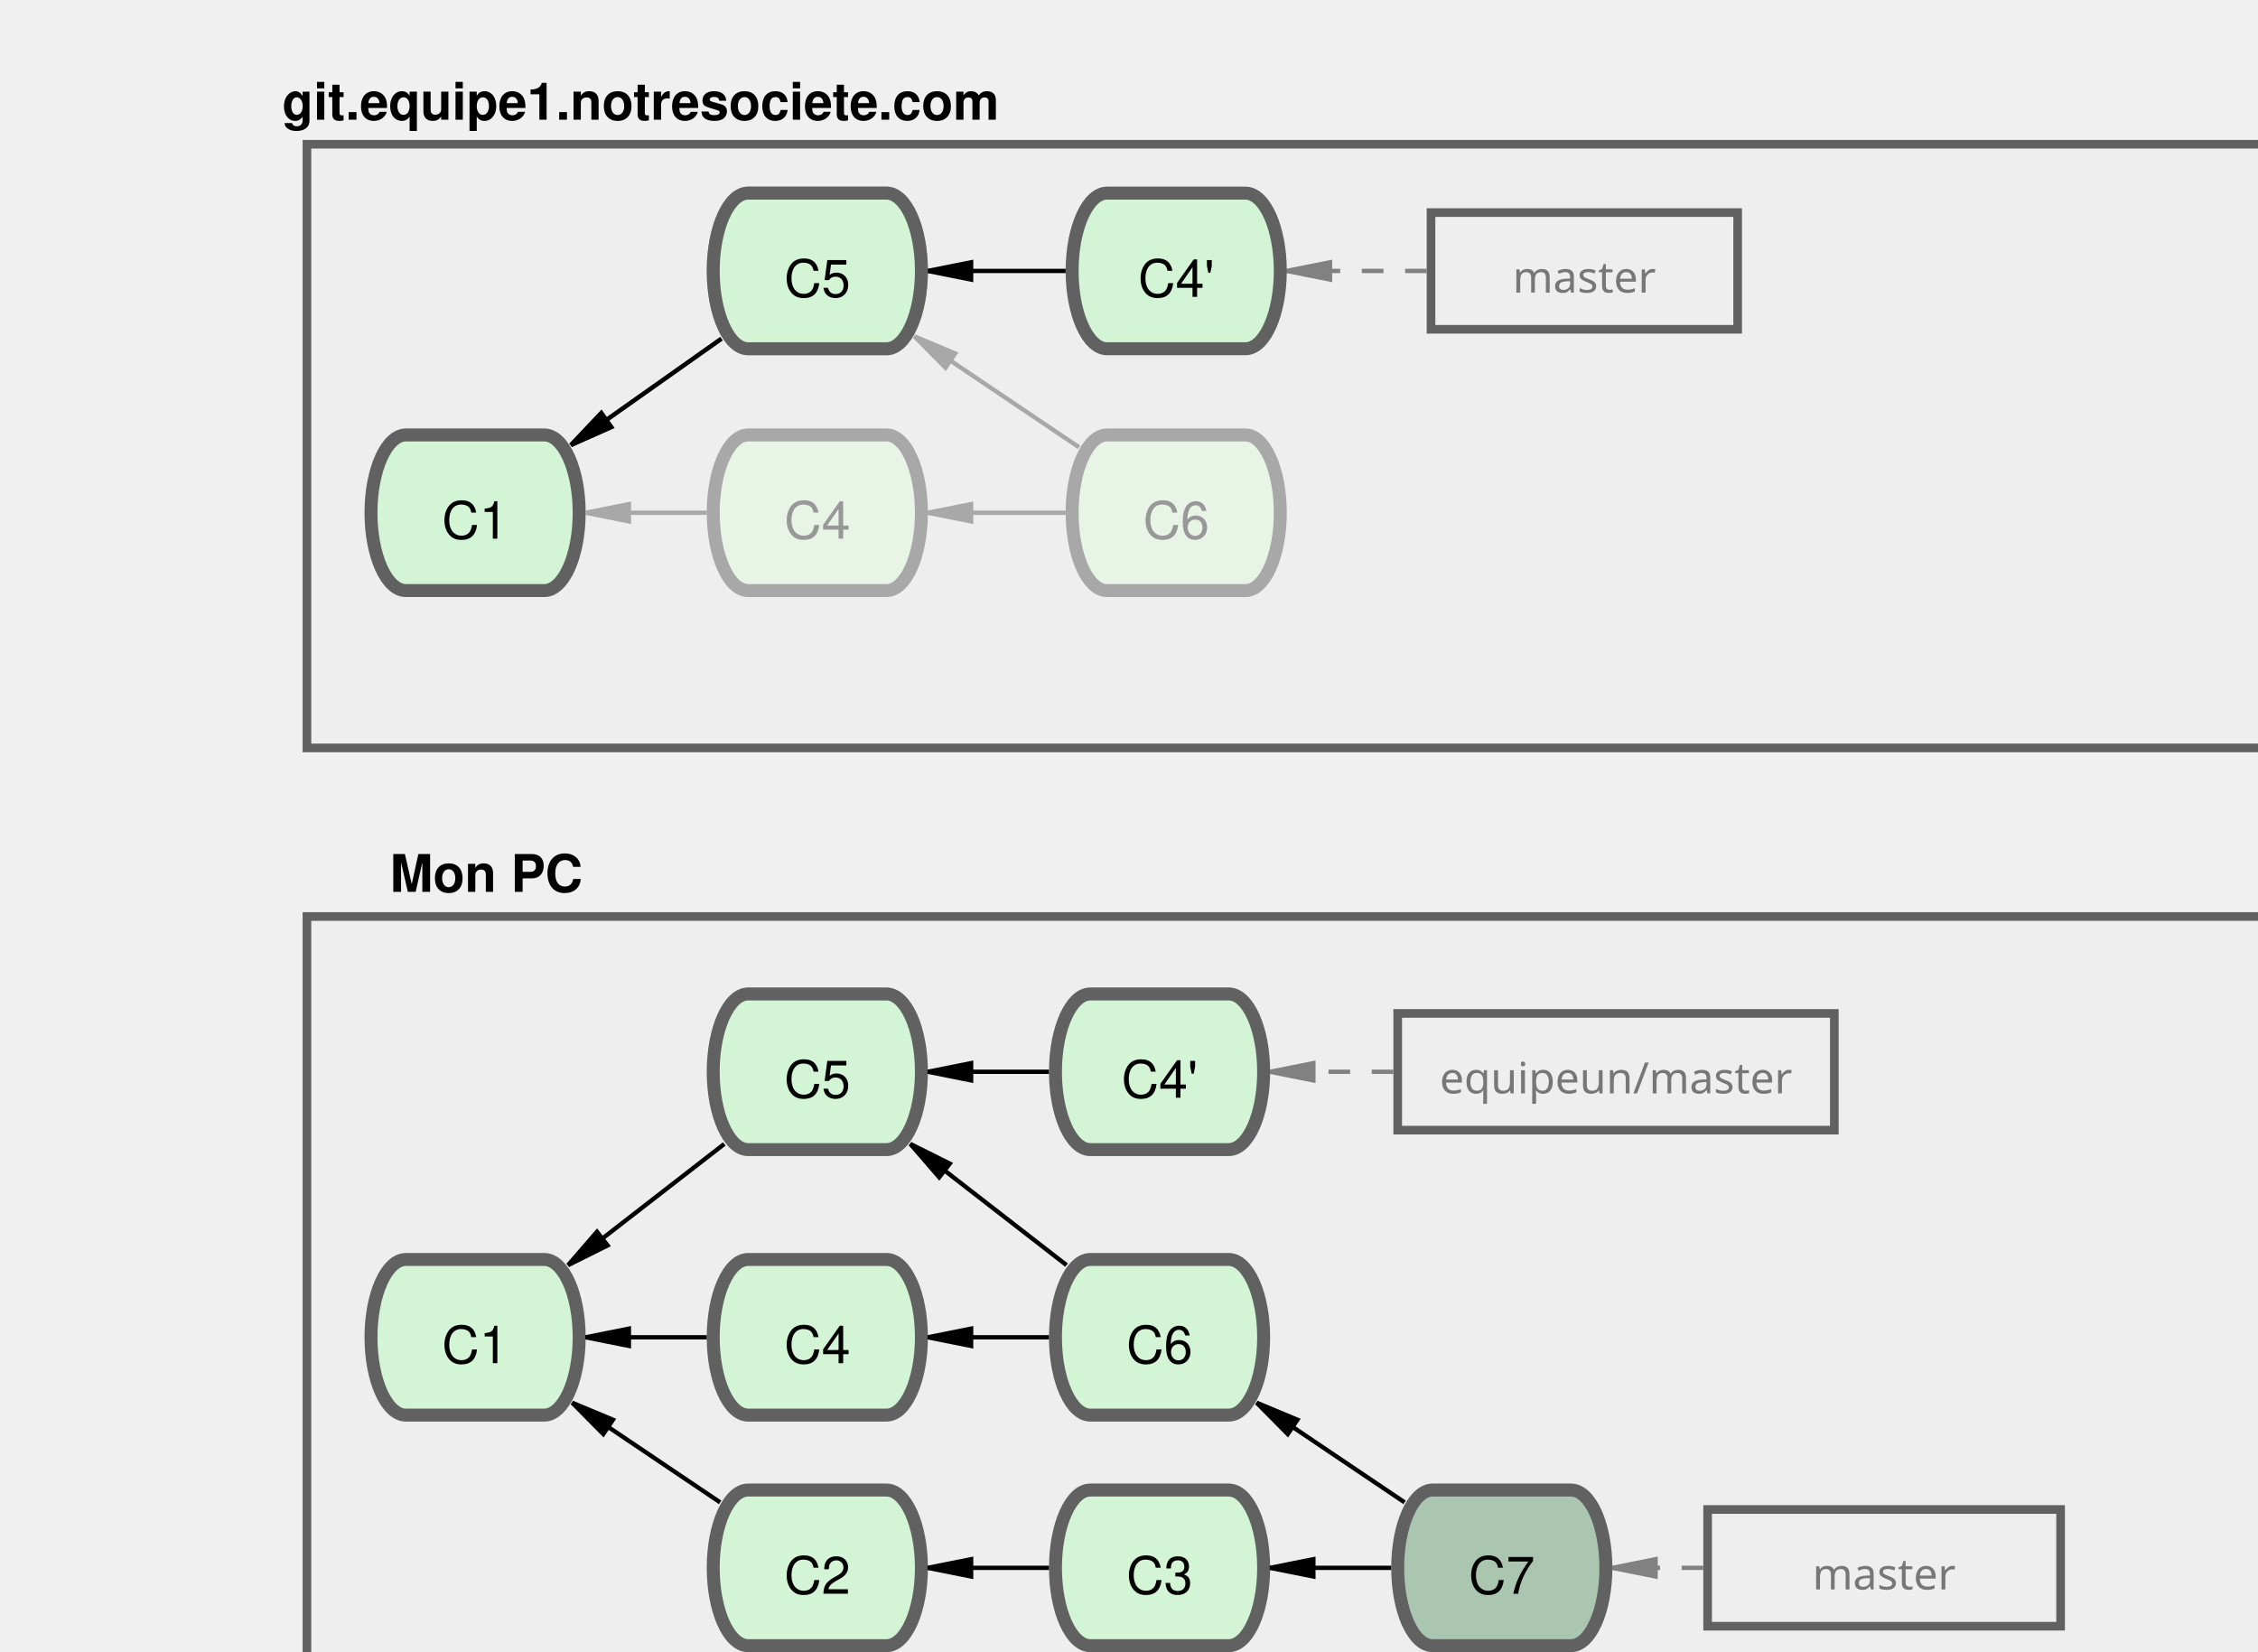
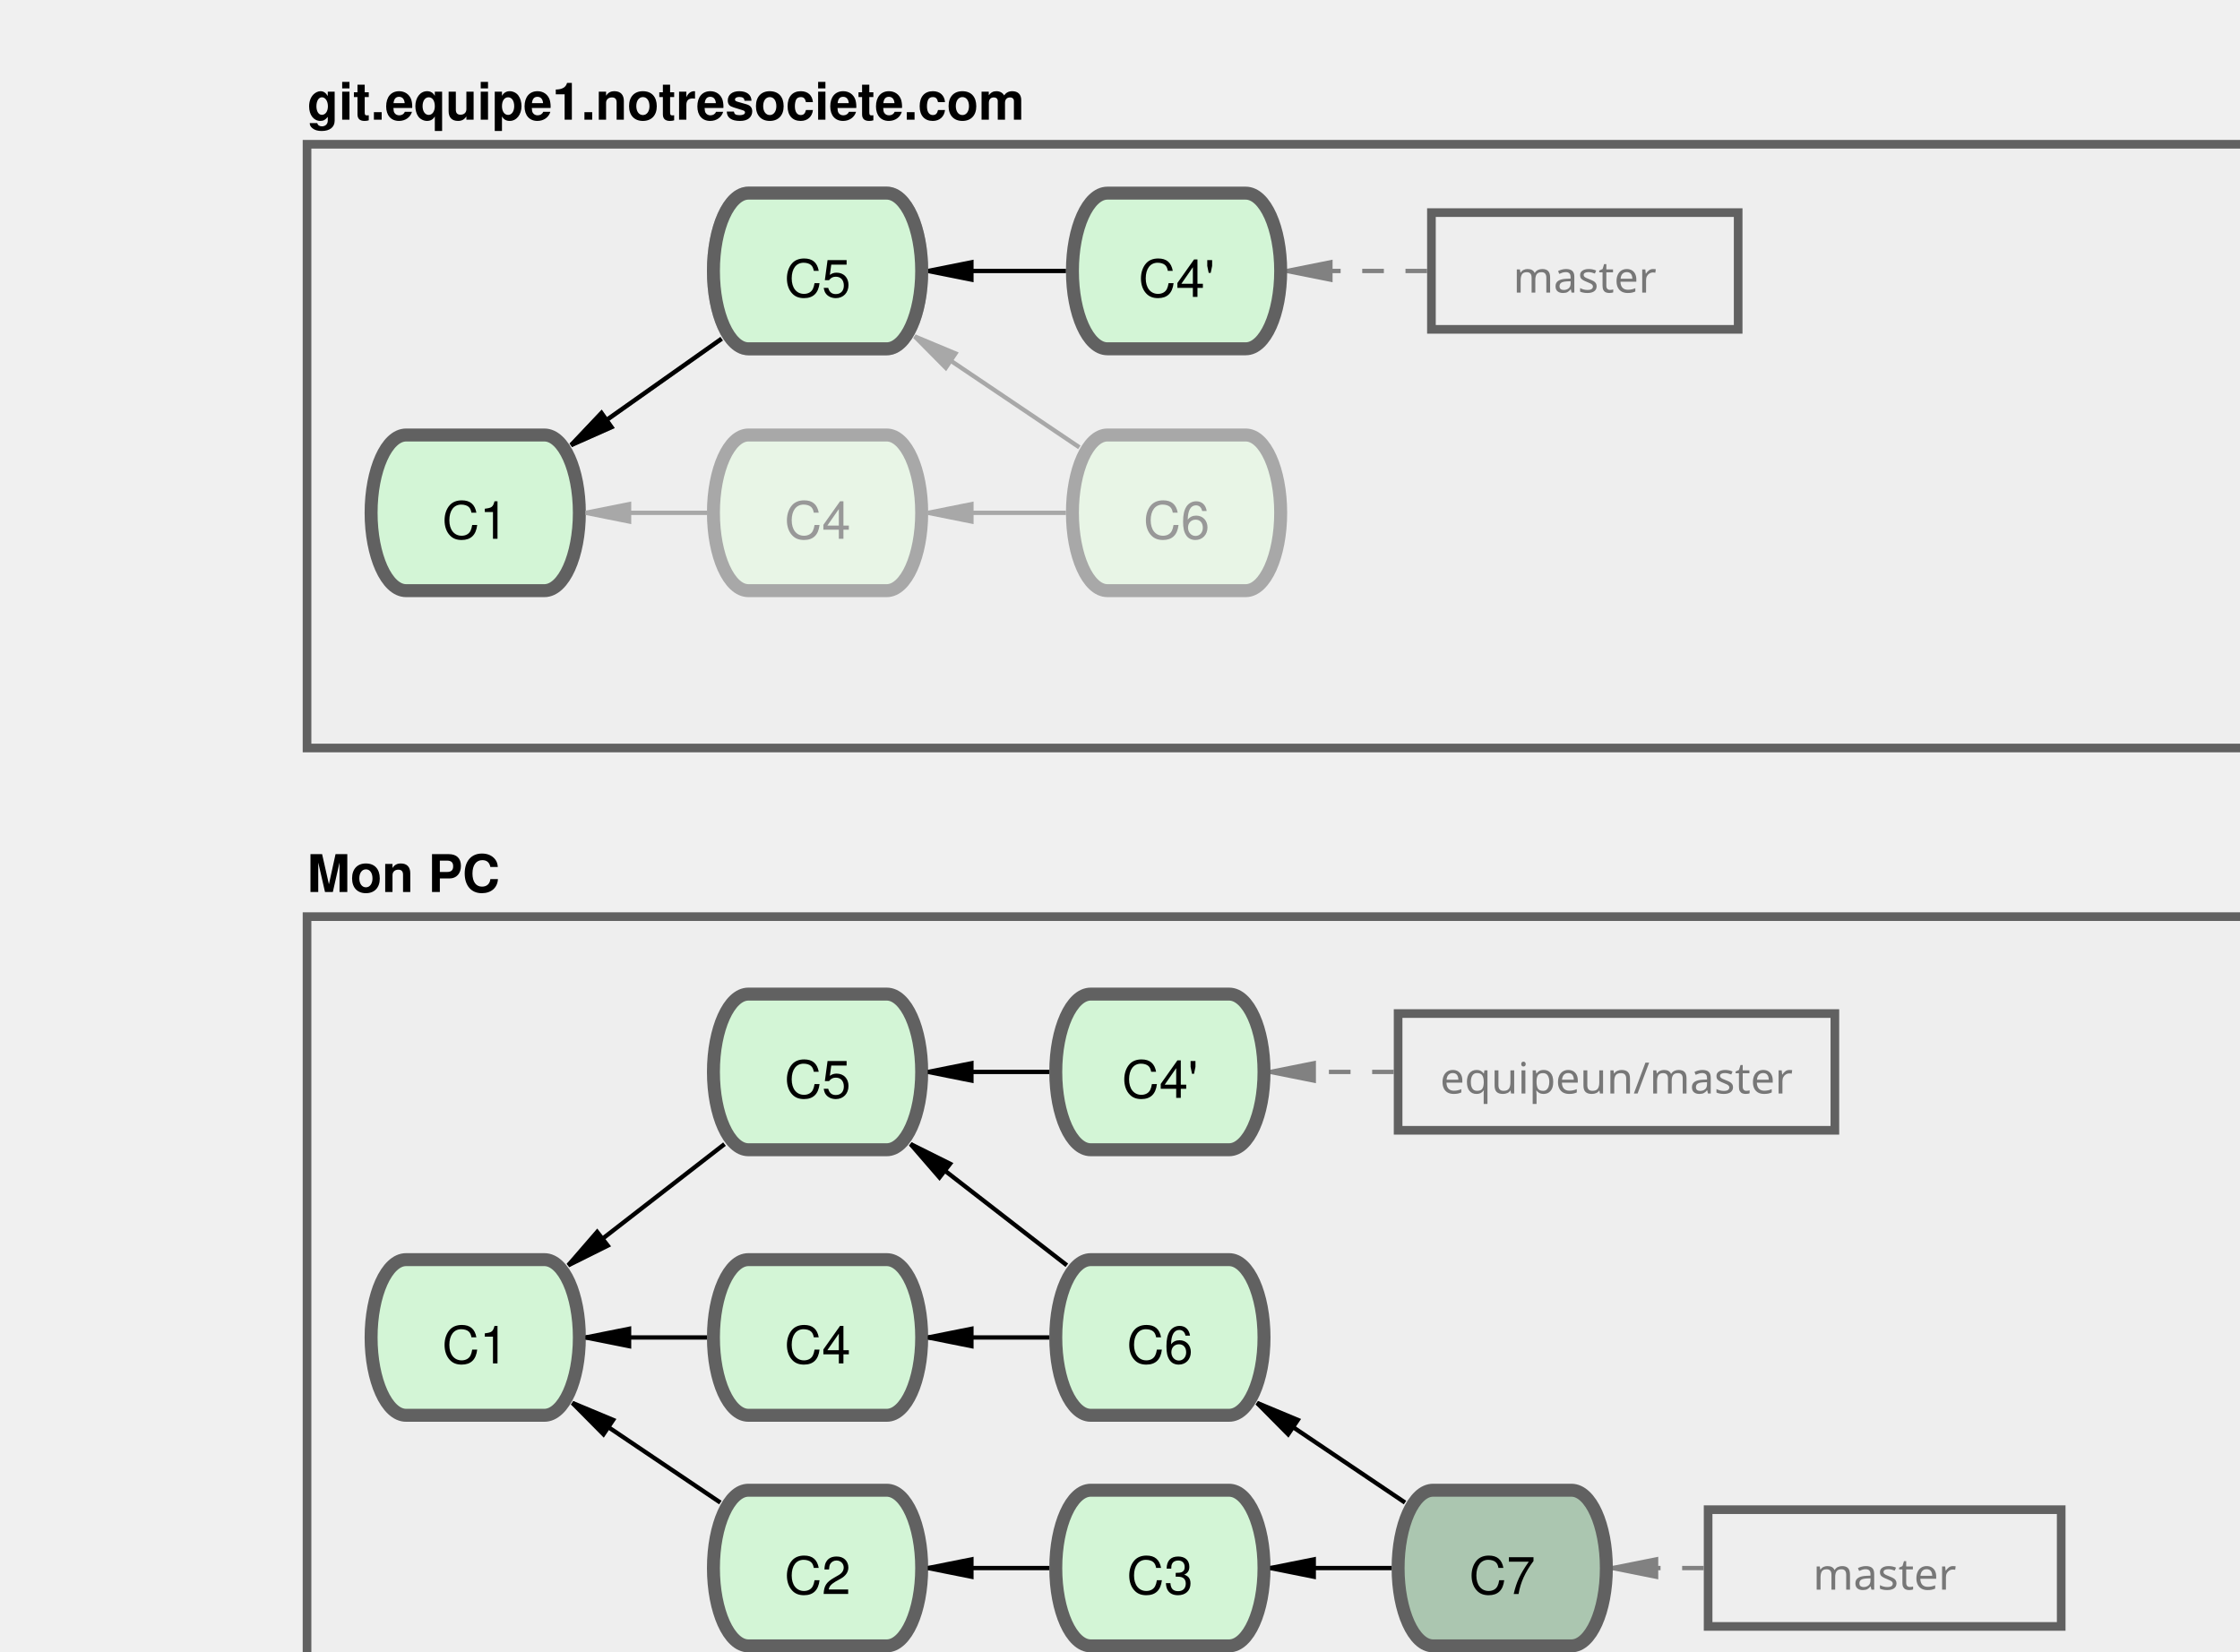
<svg xmlns="http://www.w3.org/2000/svg">
  <defs>
    <marker id="Arrow1Lend" orient="auto" refX="0.0" refY="0.0" style="overflow:visible;">
      <path d="M -10,0.0 L -10.0,-2.0 L 0.0,0.0 L -10.0,2.0 z " id="path3666" style="fill-rule:evenodd;stroke:#000000;stroke-width:1.0px;marker-start:none;" />
      <marker id="Arrow1Lend_818181" orient="auto" refX="0.0" refY="0.0" style="overflow:visible;">
        <path d="M -10,0.0 L -10.0,-2.0 L 0.0,0.0 L -10.0,2.0 z " id="path3666" style="fill-rule:evenodd;stroke:#000000;stroke-width:1.0px;marker-start:none;fill:#818181;stroke:#818181" />
      </marker>
      <marker id="Arrow1Lend_a8a8a8" orient="auto" refX="0.0" refY="0.0" style="overflow:visible;">
        <path d="M -10,0.0 L -10.0,-2.0 L 0.0,0.0 L -10.0,2.0 z " id="path3666" style="fill-rule:evenodd;stroke:#000000;stroke-width:1.0px;marker-start:none;fill:#a8a8a8;stroke:#a8a8a8" />
      </marker>
    </marker>
  </defs>
  <g style="stroke:#000000;fill:#fff">
    <rect height="188.0" id="1351" style="stroke:#616161;stroke-width:2px;fill:#eeeeee" width="516.0" x="71.0" y="212.0" />
    <rect height="10.595" id="1353" style="stroke:none;fill:none" width="37.0" x="93.975" y="195.0" />
    <text id="1353_text" style="fill:#000000;stroke:#000000;stroke-width:0px;font-family: Helvetica;font-size:12px" x="93.975" y="195.0">
-       <tspan fill="#000000" font-family="Helvetica;,Sans-serif" font-size="12.0px" font-weight="bold" id="1353_line1" stroke="#000000" text-align="center" text-anchor="middle" x="112.475" y="206.298">Mon PC</tspan>
+       <tspan fill="#000000" font-family="Helvetica;,Sans-serif" font-size="12.0px" font-weight="bold" id="1353_line1" stroke="#000000" text-align="center" text-anchor="left" x="71.0" y="206.298">Mon PC</tspan>
    </text>
    <rect height="27.0" id="1357" style="stroke:#616161;stroke-width:2px;fill:#eeeeee" width="101.0" x="323.312" y="234.415" />
    <text id="1357_text" style="fill:#cccccc;stroke:#cccccc;stroke-width:0px;font-family: Luxi Sans;font-size:10px" x="323.312" y="234.415">
      <tspan fill="#777777" font-family="LucidaGrande;" font-size="10.0px" id="1357_line1" stroke="#777777" text-align="center" text-anchor="middle" x="373.812" y="252.915">equipeun/master</tspan>
    </text>
    <rect height="27.0" id="1364" style="stroke:#616161;stroke-width:2px;fill:#eeeeee" width="81.652" x="395.0" y="349.161" />
    <text id="1364_text" style="fill:#cccccc;stroke:#cccccc;stroke-width:0px;font-family: Luxi Sans;font-size:10px" x="395.0" y="349.161">
      <tspan fill="#777777" font-family="LucidaGrande;" font-size="10.0px" id="1364_line1" stroke="#777777" text-align="center" text-anchor="middle" x="435.826" y="367.661">master</tspan>
    </text>
    <rect height="36.0" id="1369" rx="8.085" ry="18.0" style="stroke:#616161;stroke-width:3px;fill:#d3f5d6" width="48.157" x="164.982" y="344.661" />
    <text id="1369_text" style="fill:#000000;stroke:#000000;stroke-width:0px;font-family: Helvetica;font-size:12px" x="164.982" y="344.661">
      <tspan fill="#000000" font-family="LucidaGrande;" font-size="12.0px" id="1369_line1" stroke="#000000" text-align="center" text-anchor="middle" x="189.061" y="368.661">C2</tspan>
    </text>
    <rect height="36.0" id="1370" rx="8.085" ry="18.0" style="stroke:#616161;stroke-width:3px;fill:#d3f5d6" width="48.157" x="244.147" y="344.661" />
    <text id="1370_text" style="fill:#000000;stroke:#000000;stroke-width:0px;font-family: Helvetica;font-size:12px" x="244.147" y="344.661">
      <tspan fill="#000000" font-family="LucidaGrande;" font-size="12.0px" id="1370_line1" stroke="#000000" text-align="center" text-anchor="middle" x="268.226" y="368.661">C3</tspan>
    </text>
    <path d="M 242.647,362.661 L 214.639,362.661" id="1371" style="marker-start:none;stroke:#000000;marker-end:url(#Arrow1Lend);fill:none" />
    <path d="M 322.312,247.915 L 293.805,247.915" id="1407" style="marker-start:none;stroke:#818181;marker-end:url(#Arrow1Lend_818181);stroke-dasharray:5 5;fill:none" />
    <path d="M 394.0,362.661 L 372.969,362.661" id="1408" style="marker-start:none;stroke:#818181;marker-end:url(#Arrow1Lend_818181);stroke-dasharray:5 5;fill:none" />
    <rect height="139.633" id="1350" style="stroke:#616161;stroke-width:2px;fill:#eeeeee" width="516.0" x="71.0" y="33.366" />
    <rect height="27.0" id="1344" style="stroke:#616161;stroke-width:2px;fill:#eeeeee" width="70.932" x="331.018" y="49.17" />
    <text id="1344_text" style="fill:#cccccc;stroke:#cccccc;stroke-width:0px;font-family: Luxi Sans;font-size:10px" x="331.018" y="49.17">
      <tspan fill="#777777" font-family="LucidaGrande;" font-size="10.0px" id="1344_line1" stroke="#777777" text-align="center" text-anchor="middle" x="366.484" y="67.67">master</tspan>
    </text>
    <rect height="3.368" id="1352" style="stroke:none;fill:none" width="36.334" x="130.0" y="20.0" />
    <text id="1352_text" style="fill:#000000;stroke:#000000;stroke-width:0px;font-family: Helvetica;font-size:12px" x="130.0" y="20.0">
-       <tspan fill="#000000" font-family="Helvetica;,Sans-serif" font-size="12.0px" font-weight="bold" id="1352_line1" stroke="#000000" text-align="center" text-anchor="middle" x="148.167" y="27.684">git.equipe1.notresociete.com</tspan>
+       <tspan fill="#000000" font-family="Helvetica;,Sans-serif" font-size="12.0px" font-weight="bold" id="1352_line1" stroke="#000000" text-align="center" text-anchor="left" x="71.0" y="27.684">git.equipe1.notresociete.com</tspan>
    </text>
    <rect height="36.0" id="1375" rx="8.085" ry="18.0" style="stroke:#616161;stroke-width:3px;fill:#d3f5d6" width="48.157" x="85.817" y="100.607" />
    <text id="1375_text" style="fill:#000000;stroke:#000000;stroke-width:0px;font-family: Helvetica;font-size:12px" x="85.817" y="100.607">
      <tspan fill="#000000" font-family="LucidaGrande;" font-size="12.0px" id="1375_line1" stroke="#000000" text-align="center" text-anchor="middle" x="109.896" y="124.607">C1</tspan>
    </text>
    <path d="M 330.018,62.67 L 297.657,62.67" id="1405" style="marker-start:none;stroke:#818181;marker-end:url(#Arrow1Lend_818181);stroke-dasharray:5 5;fill:none" />
    <rect height="36.0" id="1379" rx="8.085" ry="18.0" style="stroke:#a9a9a9;stroke-width:3px;fill:#e5f5e9" width="48.157" x="164.982" y="44.67" />
    <text id="1379_text" style="fill:#818181;stroke:#818181;stroke-width:0px;font-family: Helvetica;font-size:12px" x="164.982" y="44.67">
      <tspan fill="#818181" font-family="LucidaGrande;" font-size="12.0px" id="1379_line1" stroke="#818181" text-align="center" text-anchor="middle" x="189.061" y="68.67">C5</tspan>
    </text>
    <rect height="36.0" id="1380" rx="8.085" ry="18.0" style="stroke:#a8a8a8;stroke-width:3px;fill:#e8f5e6" width="48.157" x="164.982" y="100.607" />
    <text id="1380_text" style="fill:#989898;stroke:#989898;stroke-width:0px;font-family: Helvetica;font-size:12px" x="164.982" y="100.607">
      <tspan fill="#989898" font-family="LucidaGrande;" font-size="12.0px" id="1380_line1" stroke="#989898" text-align="center" text-anchor="middle" x="189.061" y="124.607">C4</tspan>
    </text>
    <path d="M 163.482,118.607 L 135.475,118.607" id="1381" style="marker-start:none;stroke:#a8a8a8;marker-end:url(#Arrow1Lend_a8a8a8);fill:none" />
    <rect height="36.0" id="1382" rx="8.085" ry="18.0" style="stroke:#a8a8a8;stroke-width:3px;fill:#e8f5e6" width="48.157" x="248.0" y="100.607" />
    <text id="1382_text" style="fill:#989898;stroke:#989898;stroke-width:0px;font-family: Helvetica;font-size:12px" x="248.0" y="100.607">
      <tspan fill="#989898" font-family="LucidaGrande;" font-size="12.0px" id="1382_line1" stroke="#989898" text-align="center" text-anchor="middle" x="272.079" y="124.607">C6</tspan>
    </text>
    <path d="M 246.5,118.607 L 214.639,118.607" id="1383" style="marker-start:none;stroke:#a8a8a8;marker-end:url(#Arrow1Lend_a8a8a8);fill:none" />
    <path d="M 166.876,78.346 L 132.081,102.931" id="1409" style="marker-start:none;stroke:#818181;marker-end:url(#Arrow1Lend_818181);fill:none" />
    <path d="M 249.598,103.46 L 211.541,77.817" id="1419" style="marker-start:none;stroke:#a8a8a8;marker-end:url(#Arrow1Lend_a8a8a8);fill:none" />
    <rect height="36.0" id="1420" rx="8.085" ry="18.0" style="stroke:#616161;stroke-width:3px;fill:#d3f5d6" width="48.157" x="85.817" y="291.33" />
    <text id="1420_text" style="fill:#000000;stroke:#000000;stroke-width:0px;font-family: Helvetica;font-size:12px" x="85.817" y="291.33">
      <tspan fill="#000000" font-family="LucidaGrande;" font-size="12.0px" id="1420_line1" stroke="#000000" text-align="center" text-anchor="middle" x="109.896" y="315.33">C1</tspan>
    </text>
    <rect height="36.0" id="1421" rx="8.085" ry="18.0" style="stroke:#616161;stroke-width:3px;fill:#d3f5d6" width="48.157" x="164.982" y="229.915" />
    <text id="1421_text" style="fill:#000000;stroke:#000000;stroke-width:0px;font-family: Helvetica;font-size:12px" x="164.982" y="229.915">
      <tspan fill="#000000" font-family="LucidaGrande;" font-size="12.0px" id="1421_line1" stroke="#000000" text-align="center" text-anchor="middle" x="189.061" y="253.915">C5</tspan>
    </text>
    <rect height="36.0" id="1422" rx="8.085" ry="18.0" style="stroke:#616161;stroke-width:3px;fill:#d3f5d6" width="48.157" x="164.982" y="291.33" />
    <text id="1422_text" style="fill:#000000;stroke:#000000;stroke-width:0px;font-family: Helvetica;font-size:12px" x="164.982" y="291.33">
      <tspan fill="#000000" font-family="LucidaGrande;" font-size="12.0px" id="1422_line1" stroke="#000000" text-align="center" text-anchor="middle" x="189.061" y="315.33">C4</tspan>
    </text>
    <path d="M 163.482,309.33 L 135.475,309.33" id="1423" style="marker-start:none;stroke:#000000;marker-end:url(#Arrow1Lend);fill:none" />
    <rect height="36.0" id="1424" rx="8.085" ry="18.0" style="stroke:#616161;stroke-width:3px;fill:#d3f5d6" width="48.157" x="244.147" y="291.33" />
    <text id="1424_text" style="fill:#000000;stroke:#000000;stroke-width:0px;font-family: Helvetica;font-size:12px" x="244.147" y="291.33">
      <tspan fill="#000000" font-family="LucidaGrande;" font-size="12.0px" id="1424_line1" stroke="#000000" text-align="center" text-anchor="middle" x="268.226" y="315.33">C6</tspan>
    </text>
    <path d="M 242.647,309.33 L 214.639,309.33" id="1425" style="marker-start:none;stroke:#000000;marker-end:url(#Arrow1Lend);fill:none" />
    <path d="M 167.541,264.61 L 131.416,292.635" id="1426" style="marker-start:none;stroke:#000000;marker-end:url(#Arrow1Lend);fill:none" />
    <path d="M 246.706,292.635 L 210.581,264.61" id="1427" style="marker-start:none;stroke:#000000;marker-end:url(#Arrow1Lend);fill:none" />
    <path d="M 166.579,347.516 L 132.377,324.475" id="1428" style="marker-start:none;stroke:#000000;marker-end:url(#Arrow1Lend);fill:none" />
    <rect height="36.0" id="1429" rx="8.085" ry="18.0" style="stroke:#616161;stroke-width:3px;fill:#abc6b0" width="48.157" x="323.312" y="344.661" />
    <text id="1429_text" style="fill:#000000;stroke:#000000;stroke-width:0px;font-family: Helvetica;font-size:12px" x="323.312" y="344.661">
      <tspan fill="#000000" font-family="LucidaGrande;" font-size="12.0px" id="1429_line1" stroke="#000000" text-align="center" text-anchor="middle" x="347.391" y="368.661">C7</tspan>
    </text>
    <path d="M 321.812,362.661 L 293.805,362.661" id="1430" style="marker-start:none;stroke:#000000;marker-end:url(#Arrow1Lend);fill:none" />
    <path d="M 324.909,347.516 L 290.707,324.475" id="1431" style="marker-start:none;stroke:#000000;marker-end:url(#Arrow1Lend);fill:none" />
    <rect height="36.0" id="1432" rx="8.085" ry="18.0" style="stroke:#616161;stroke-width:3px;fill:#d3f5d6" width="48.157" x="248.0" y="44.67" />
    <text id="1432_text" style="fill:#000000;stroke:#000000;stroke-width:0px;font-family: Helvetica;font-size:12px" x="248.0" y="44.67">
      <tspan fill="#000000" font-family="LucidaGrande;" font-size="12.0px" id="1432_line1" stroke="#000000" text-align="center" text-anchor="middle" x="272.079" y="68.67">C4'</tspan>
    </text>
    <path d="M 246.5,62.67 L 214.639,62.67" id="1433" style="marker-start:none;stroke:#000000;marker-end:url(#Arrow1Lend);fill:none" />
    <rect height="36.0" id="1434" rx="8.085" ry="18.0" style="stroke:#616161;stroke-width:3px;fill:#d3f5d6" width="48.157" x="164.982" y="44.67" />
    <text id="1434_text" style="fill:#000000;stroke:#000000;stroke-width:0px;font-family: Helvetica;font-size:12px" x="164.982" y="44.67">
      <tspan fill="#000000" font-family="LucidaGrande;" font-size="12.0px" id="1434_line1" stroke="#000000" text-align="center" text-anchor="middle" x="189.061" y="68.67">C5</tspan>
    </text>
    <path d="M 166.876,78.346 L 132.081,102.931" id="1435" style="marker-start:none;stroke:#000000;marker-end:url(#Arrow1Lend);fill:none" />
    <rect height="36.0" id="1436" rx="8.085" ry="18.0" style="stroke:#616161;stroke-width:3px;fill:#d3f5d6" width="48.157" x="244.147" y="229.915" />
    <text id="1436_text" style="fill:#000000;stroke:#000000;stroke-width:0px;font-family: Helvetica;font-size:12px" x="244.147" y="229.915">
      <tspan fill="#000000" font-family="LucidaGrande;" font-size="12.0px" id="1436_line1" stroke="#000000" text-align="center" text-anchor="middle" x="268.226" y="253.915">C4'</tspan>
    </text>
    <path d="M 242.647,247.915 L 214.639,247.915" id="1437" style="marker-start:none;stroke:#000000;marker-end:url(#Arrow1Lend);fill:none" />
  </g>
</svg>
